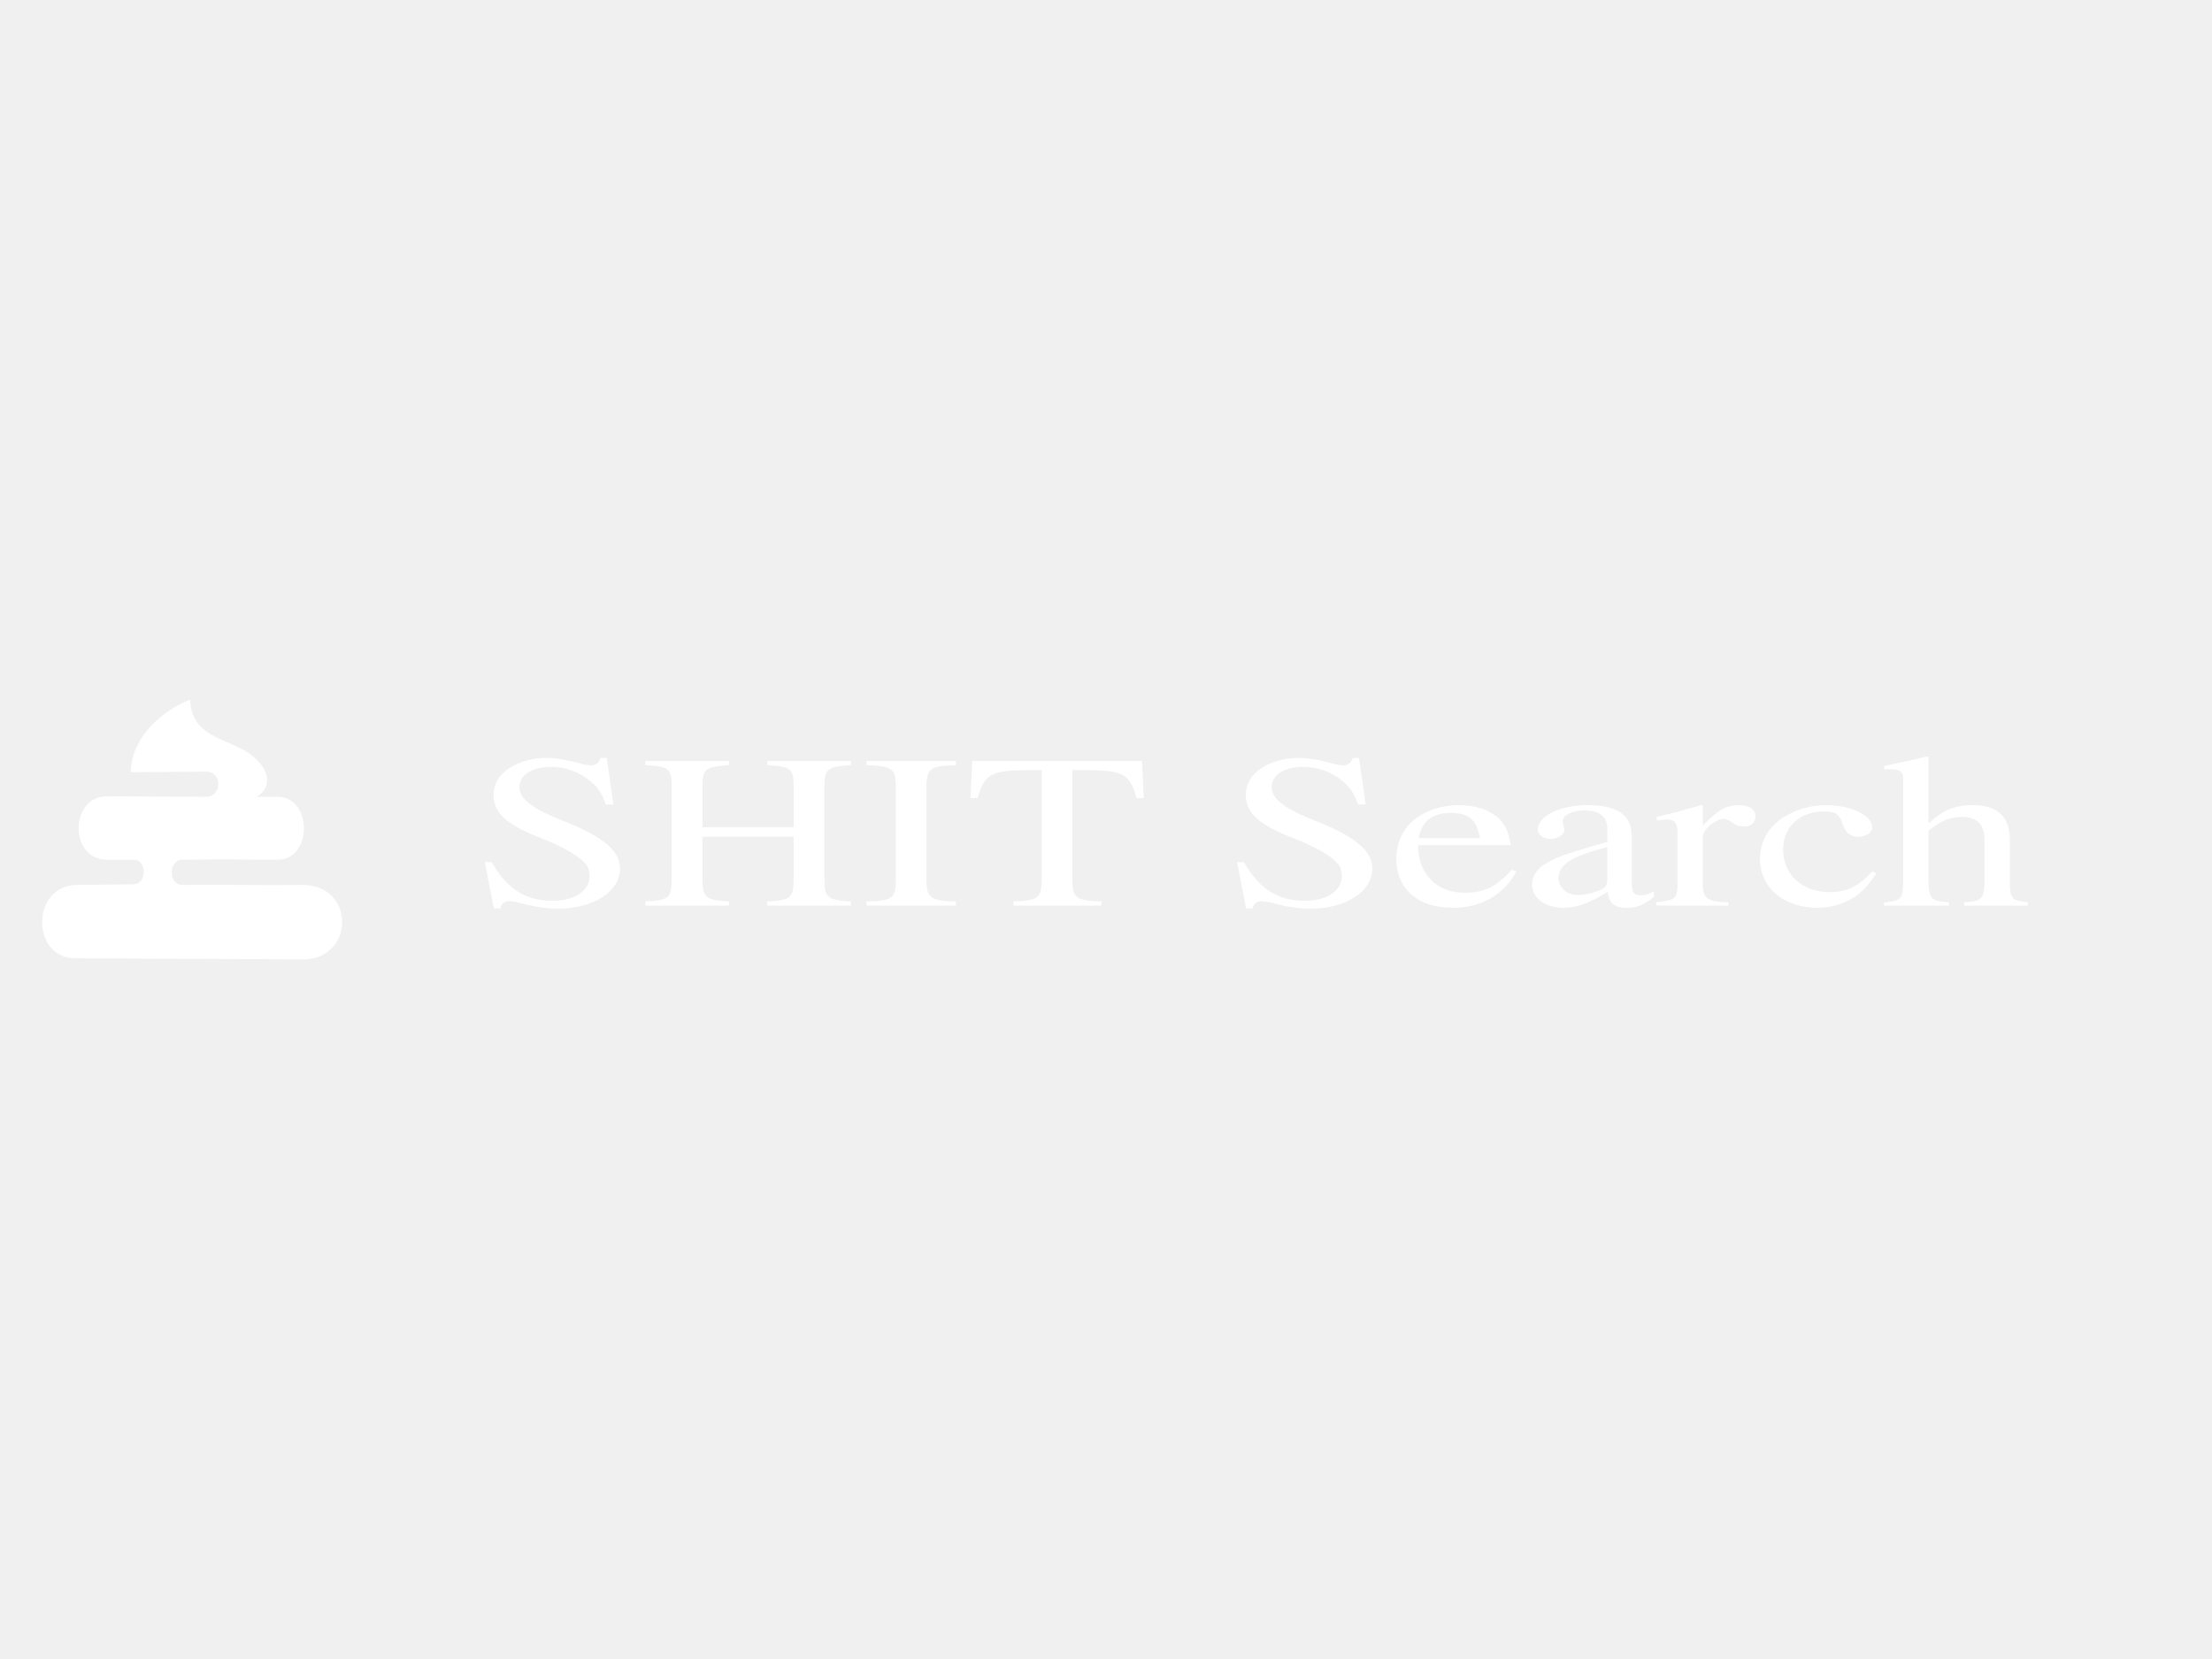
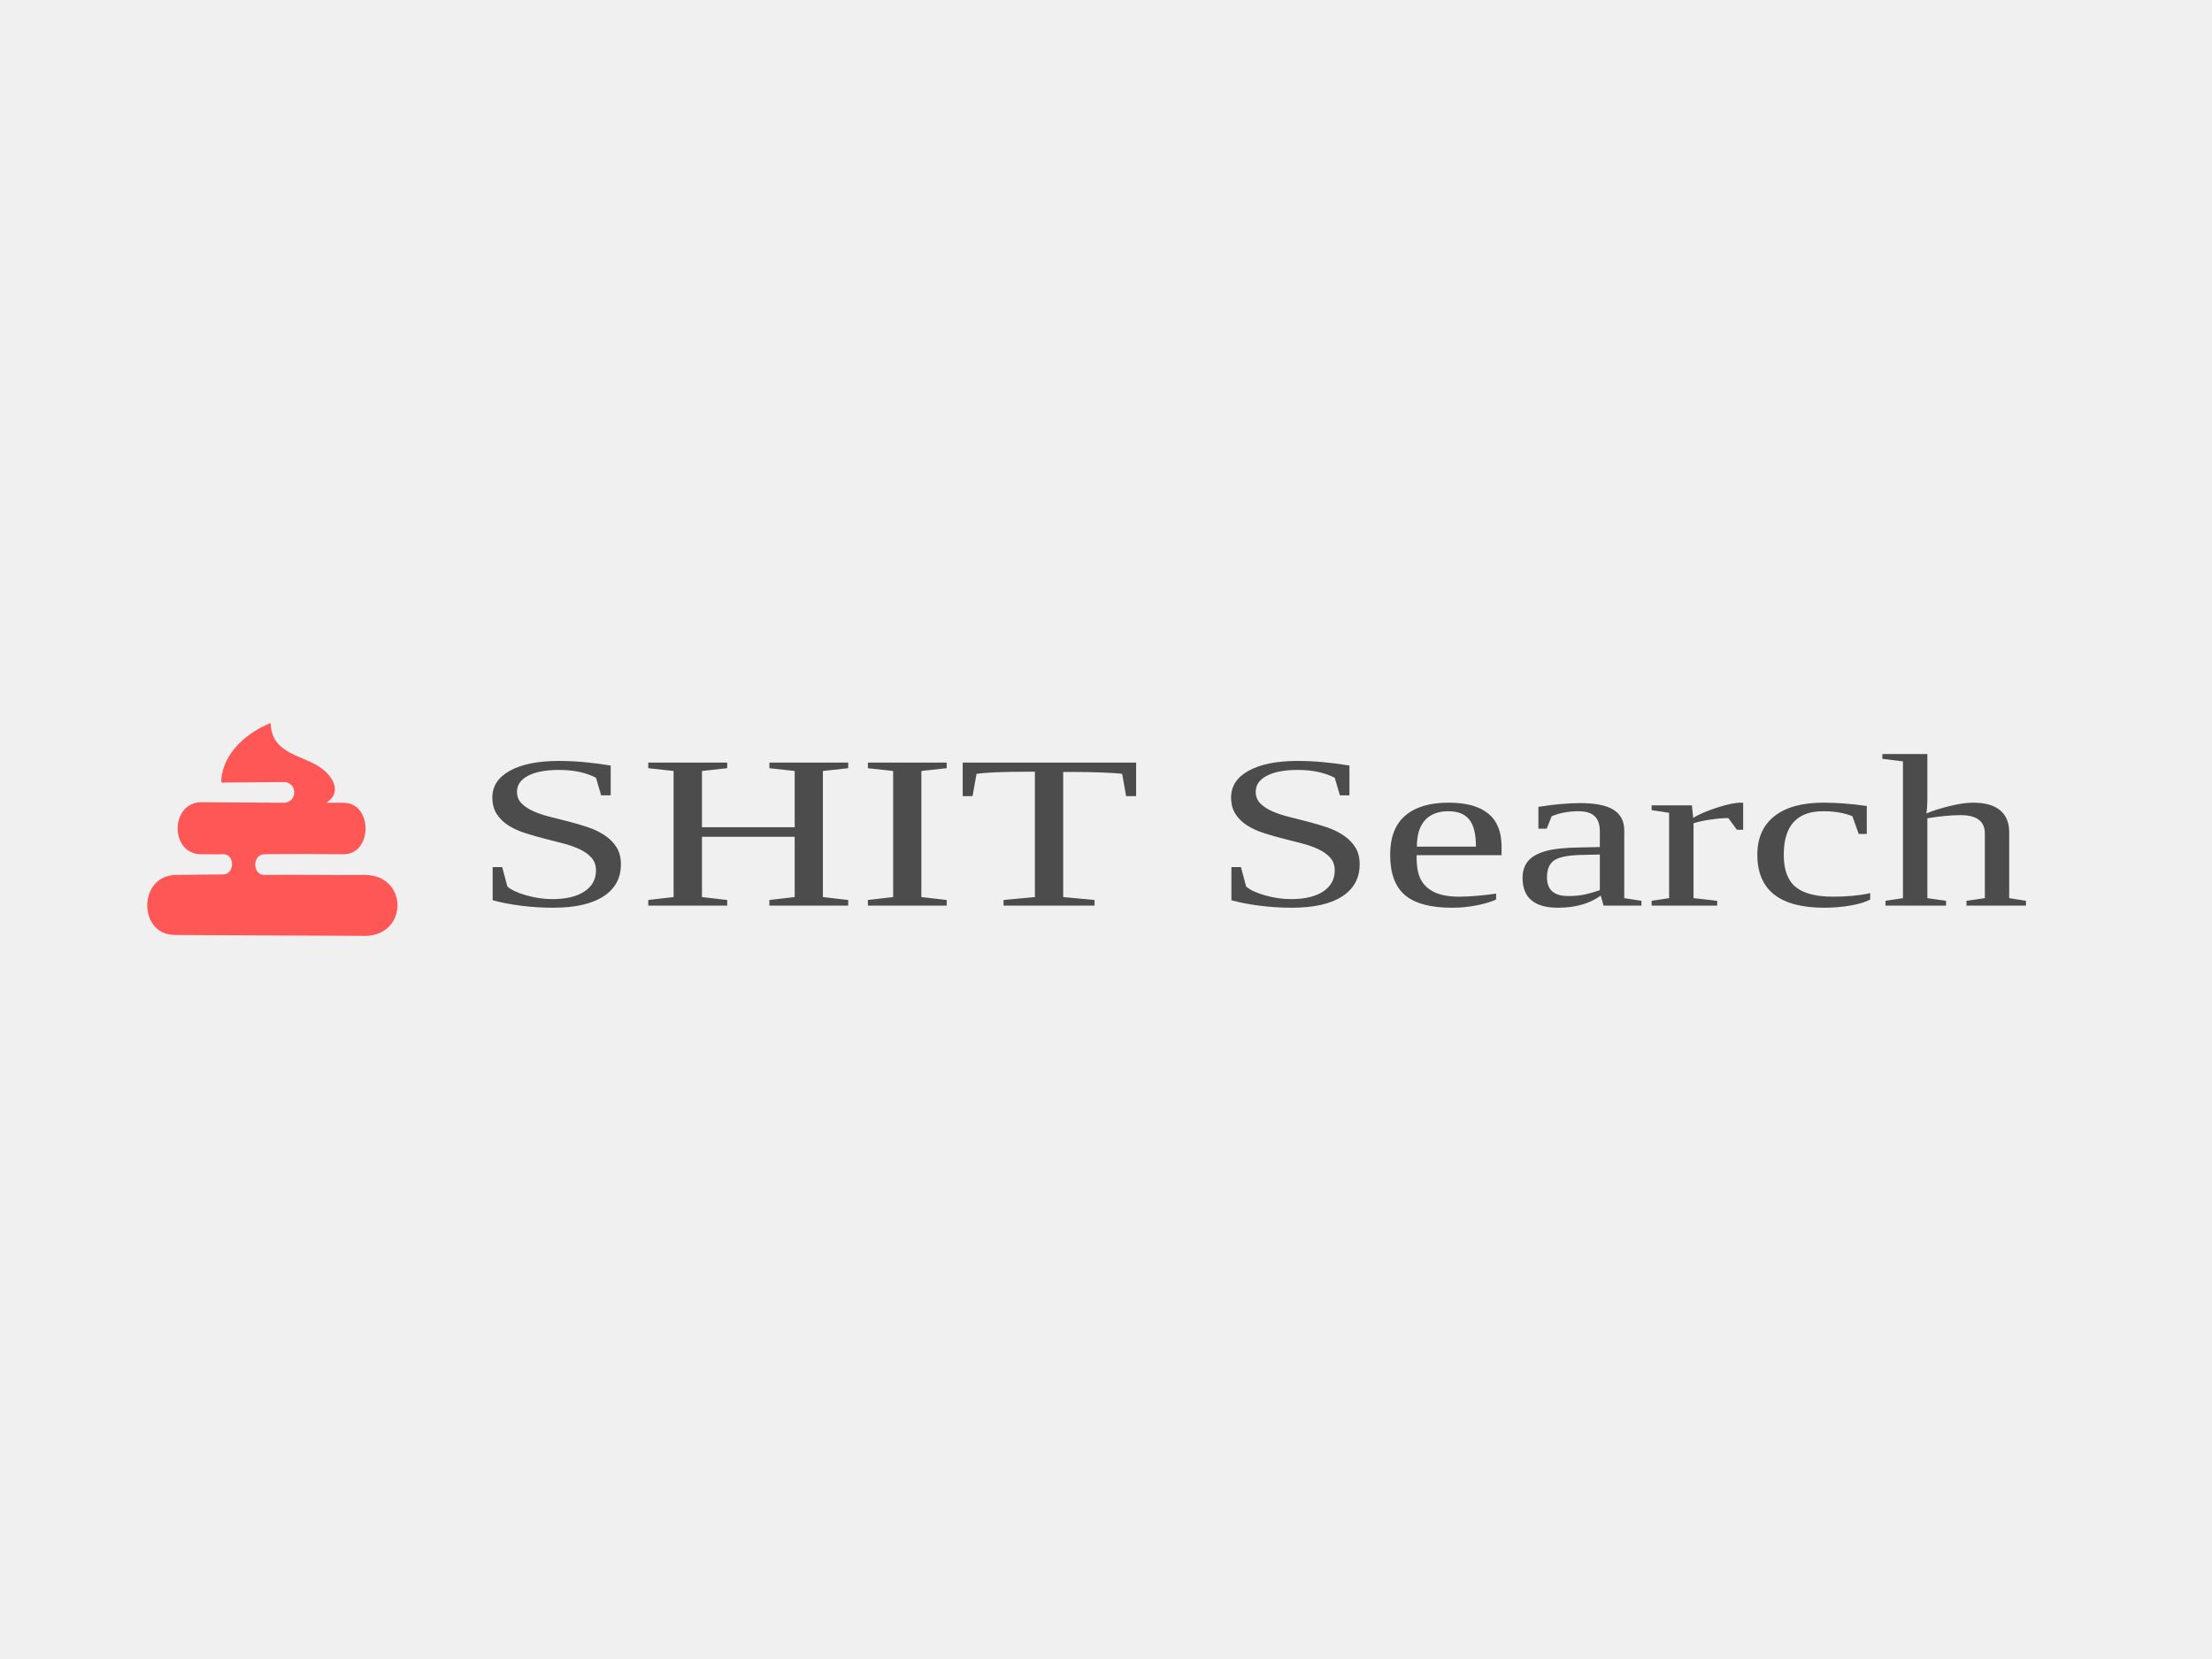
<svg xmlns="http://www.w3.org/2000/svg" width="800" height="600">
  <g>
-     <rect x="-1" y="-1" width="802" height="602" id="canvas_background" fill="none" />
-     <g id="canvasGrid" display="none">
-       <rect id="svg_1" width="100%" height="100%" x="0" y="0" stroke-width="0" fill="url(#gridpattern)" />
+     <rect fill="none" id="canvas_background" height="602" width="802" y="-1" x="-1" />
+     <g display="none" id="canvasGrid">
+       <rect fill="url(#gridpattern)" stroke-width="0" y="0" x="0" height="100%" width="100%" id="svg_1" />
    </g>
  </g>
  <g>
-     <path fill="#000000" stroke="#000" stroke-width="0" stroke-opacity="null" fill-opacity="null" opacity="0.5" d="m528.687,121.845" id="svg_8" />
-     <path stroke="#000" fill="#ffffff" stroke-width="0" stroke-opacity="null" d="m68.786,253c-12.862,5.197 -21.547,15.741 -21.437,26.284l27.263,-0.223c5.936,0.148 5.716,8.984 0,9.133c-12.019,-0.074 -24.039,-0.148 -36.058,-0.223c-13.412,0.223 -13.558,22.869 0,22.943c13.558,0.074 4.617,0.074 9.674,0c5.057,-0.074 5.057,8.761 0,8.91c-9.088,0.074 -11.36,0.148 -20.448,0.223c-16.637,0.186 -16.563,26.433 -0.66,26.507c-0.147,0.074 82.596,0.371 82.45,0.446c18.835,-0.148 18.982,-26.804 0,-26.953c-16.783,0.149 -26.75,-0.148 -43.533,0c-5.204,0.074 -5.35,-8.984 0,-9.133c11.433,-0.148 21.547,-0.074 34.299,0c12.752,0.074 12.752,-22.795 0,-22.72l-7.475,0c4.764,-2.97 5.57,-8.39 -0.879,-14.256c-7.732,-6.979 -22.939,-6.385 -23.196,-20.938l-0,0z" id="svg_9" />
-     <text font-style="normal" font-weight="normal" fill="#ffffff" stroke-width="0" stroke-opacity="null" x="57.116" y="331.276" id="svg_13" font-size="63" font-family="Georgia, Times, 'Times New Roman', serif" text-anchor="start" xml:space="preserve" transform="matrix(1.72808 0 0 1.25424 72.0731 -87.9673)" stroke="#000">SHIT Search</text>
+     <path id="svg_8" d="m528.687,121.845" opacity="0.5" fill-opacity="null" stroke-opacity="null" stroke-width="0" stroke="#000" fill="#000000" />
+     <path stroke="#000" id="svg_9" d="m97.904,261.5c-10.728,4.257 -17.972,12.894 -17.881,21.531l22.741,-0.182c4.952,0.122 4.768,7.359 0,7.481c-10.025,-0.061 -20.051,-0.122 -30.076,-0.182c-11.187,0.182 -11.309,18.733 0,18.794c11.309,0.061 3.851,0.061 8.069,0c4.218,-0.061 4.218,7.177 0,7.299c-7.58,0.061 -9.475,0.122 -17.055,0.182c-13.877,0.152 -13.816,21.652 -0.55,21.713c-0.122,0.061 68.894,0.304 68.772,0.365c15.711,-0.122 15.833,-21.957 0,-22.078c-13.999,0.122 -22.313,-0.122 -36.312,0c-4.34,0.061 -4.463,-7.359 0,-7.481c9.536,-0.122 17.972,-0.061 28.609,0c10.637,0.061 10.637,-18.672 0,-18.611l-6.235,0c3.974,-2.433 4.646,-6.873 -0.734,-11.678c-6.449,-5.717 -19.134,-5.231 -19.348,-17.152l-0,0l-0,0z" stroke-opacity="null" stroke-width="0" fill="#ff5656" />
+     <text stroke="#000" transform="matrix(1.72808 0 0 1.25424 72.0731 -87.9717)" xml:space="preserve" text-anchor="start" font-family="'Times New Roman', Times, serif" font-size="63" id="svg_13" y="331.276" x="57.116" stroke-opacity="null" stroke-width="0" fill="#4c4c4c" font-weight="normal" font-style="normal">SHIT Search</text>
  </g>
</svg>
